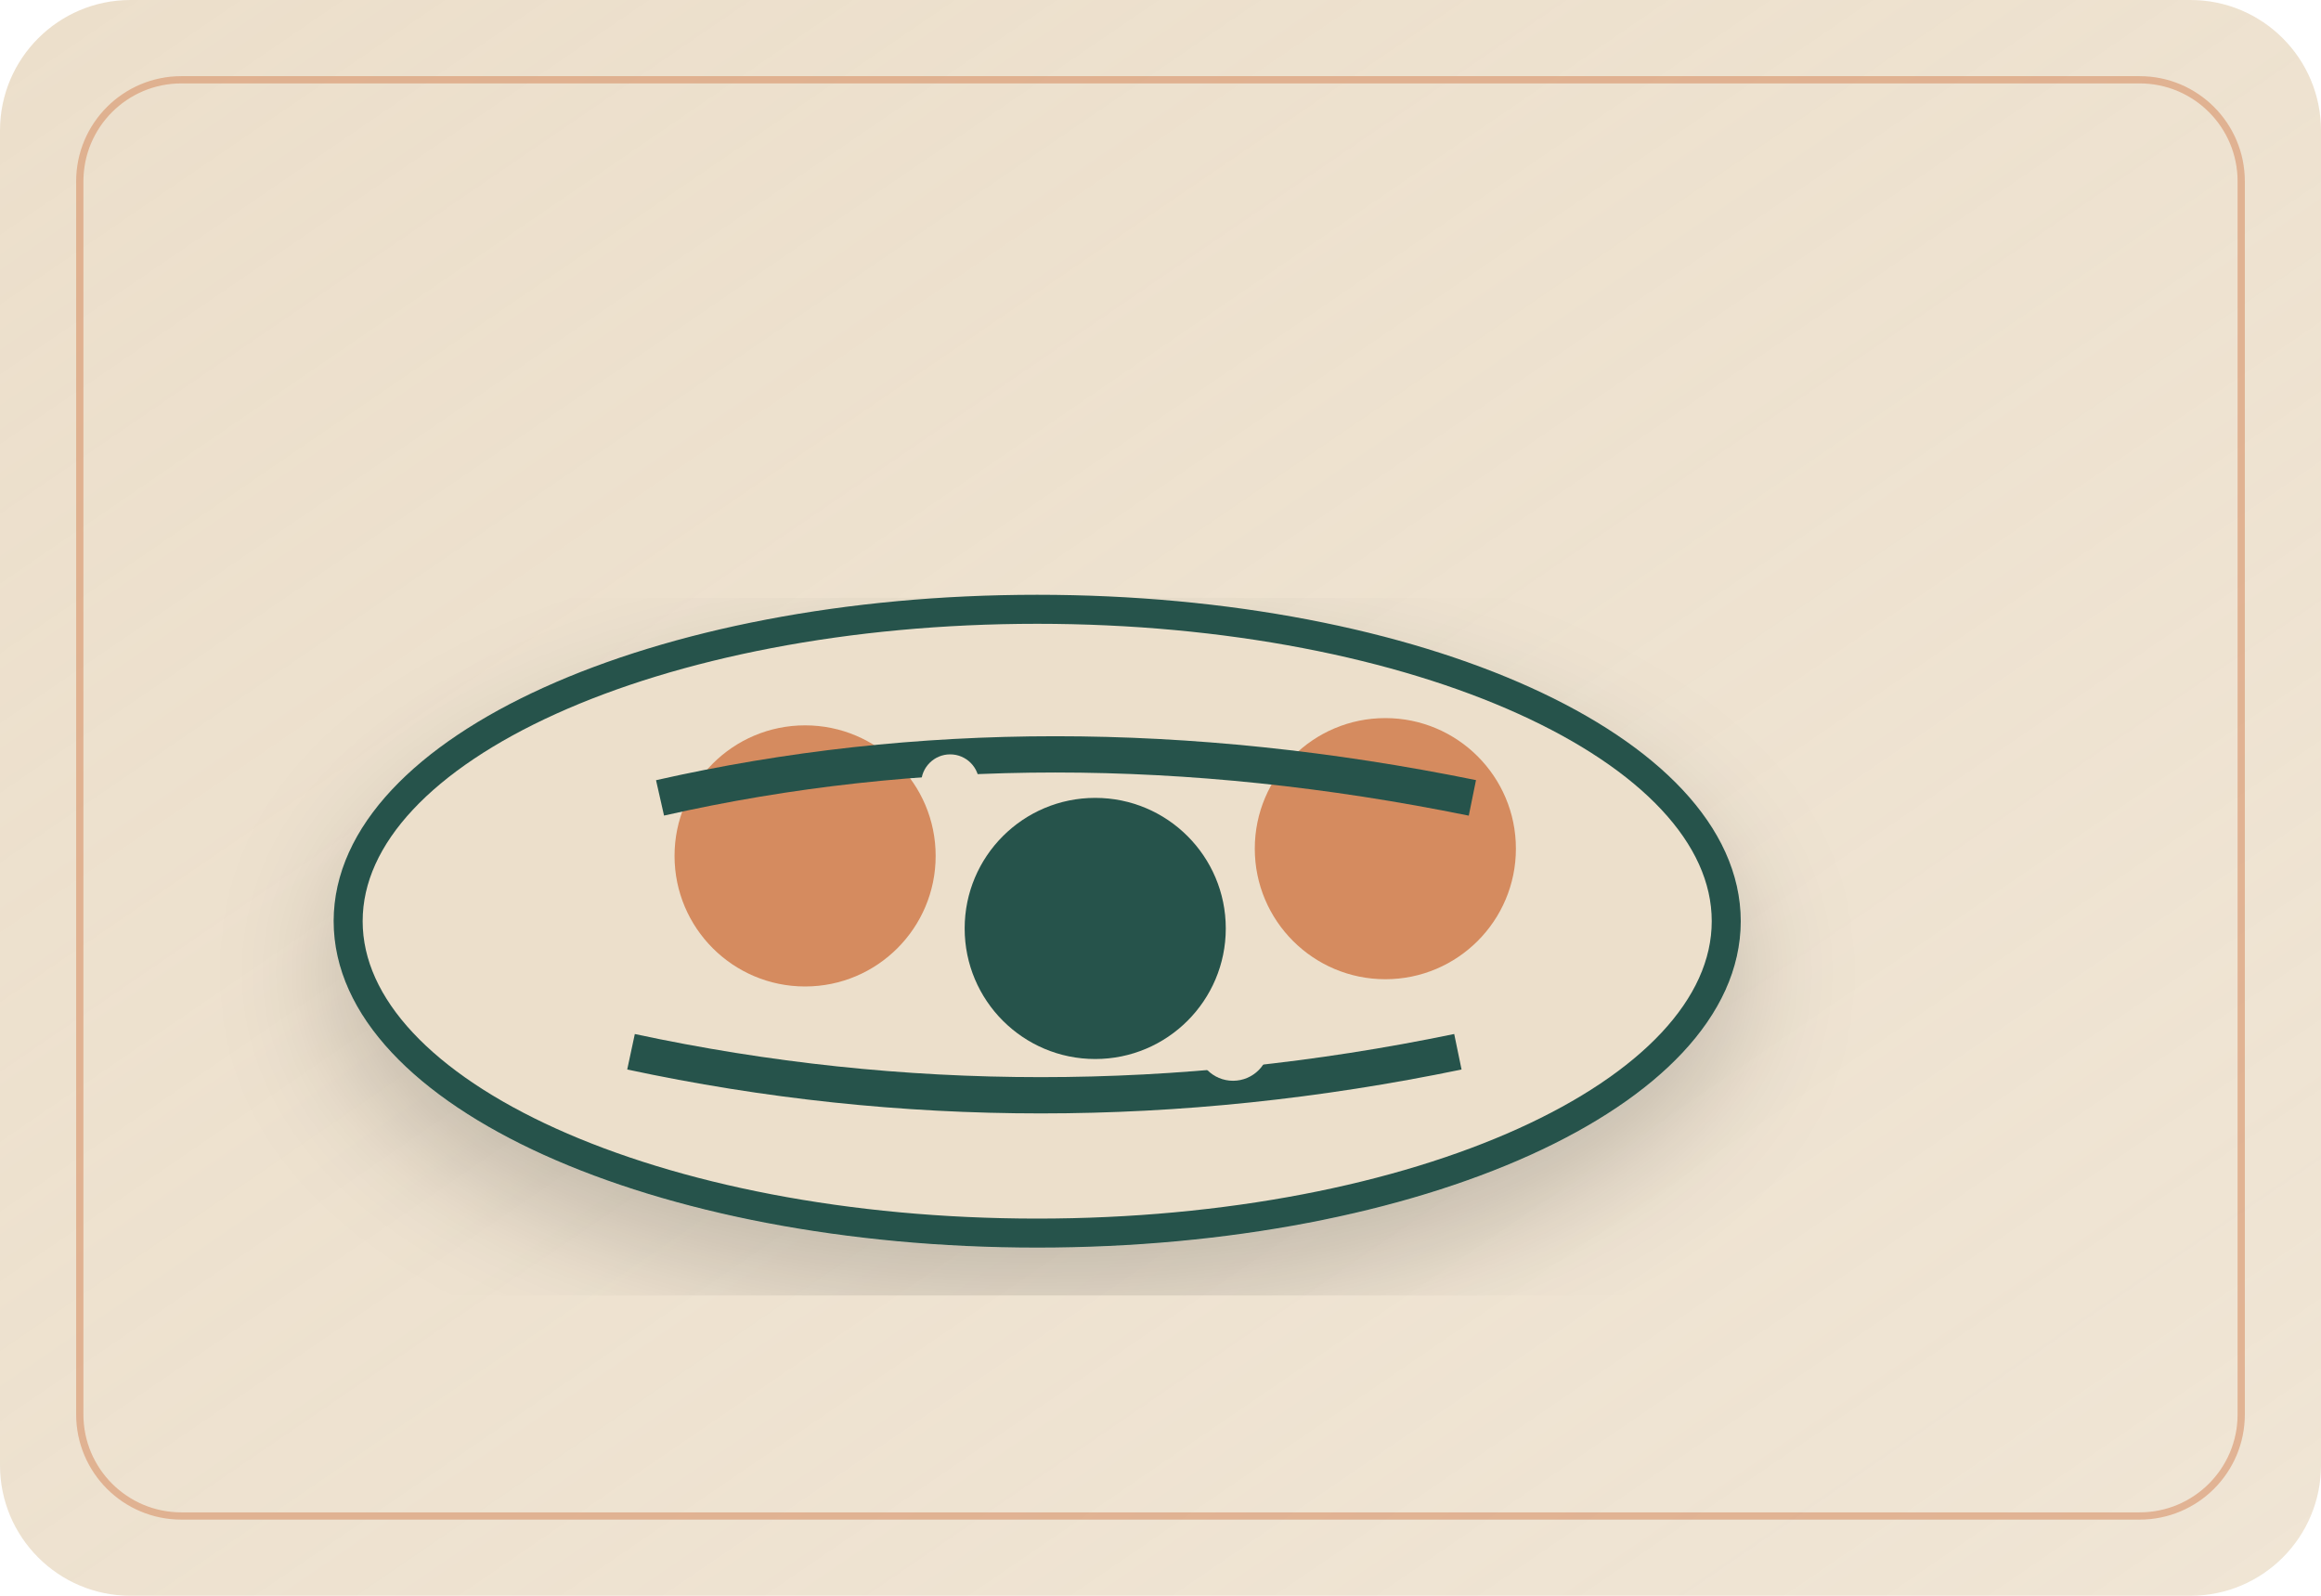
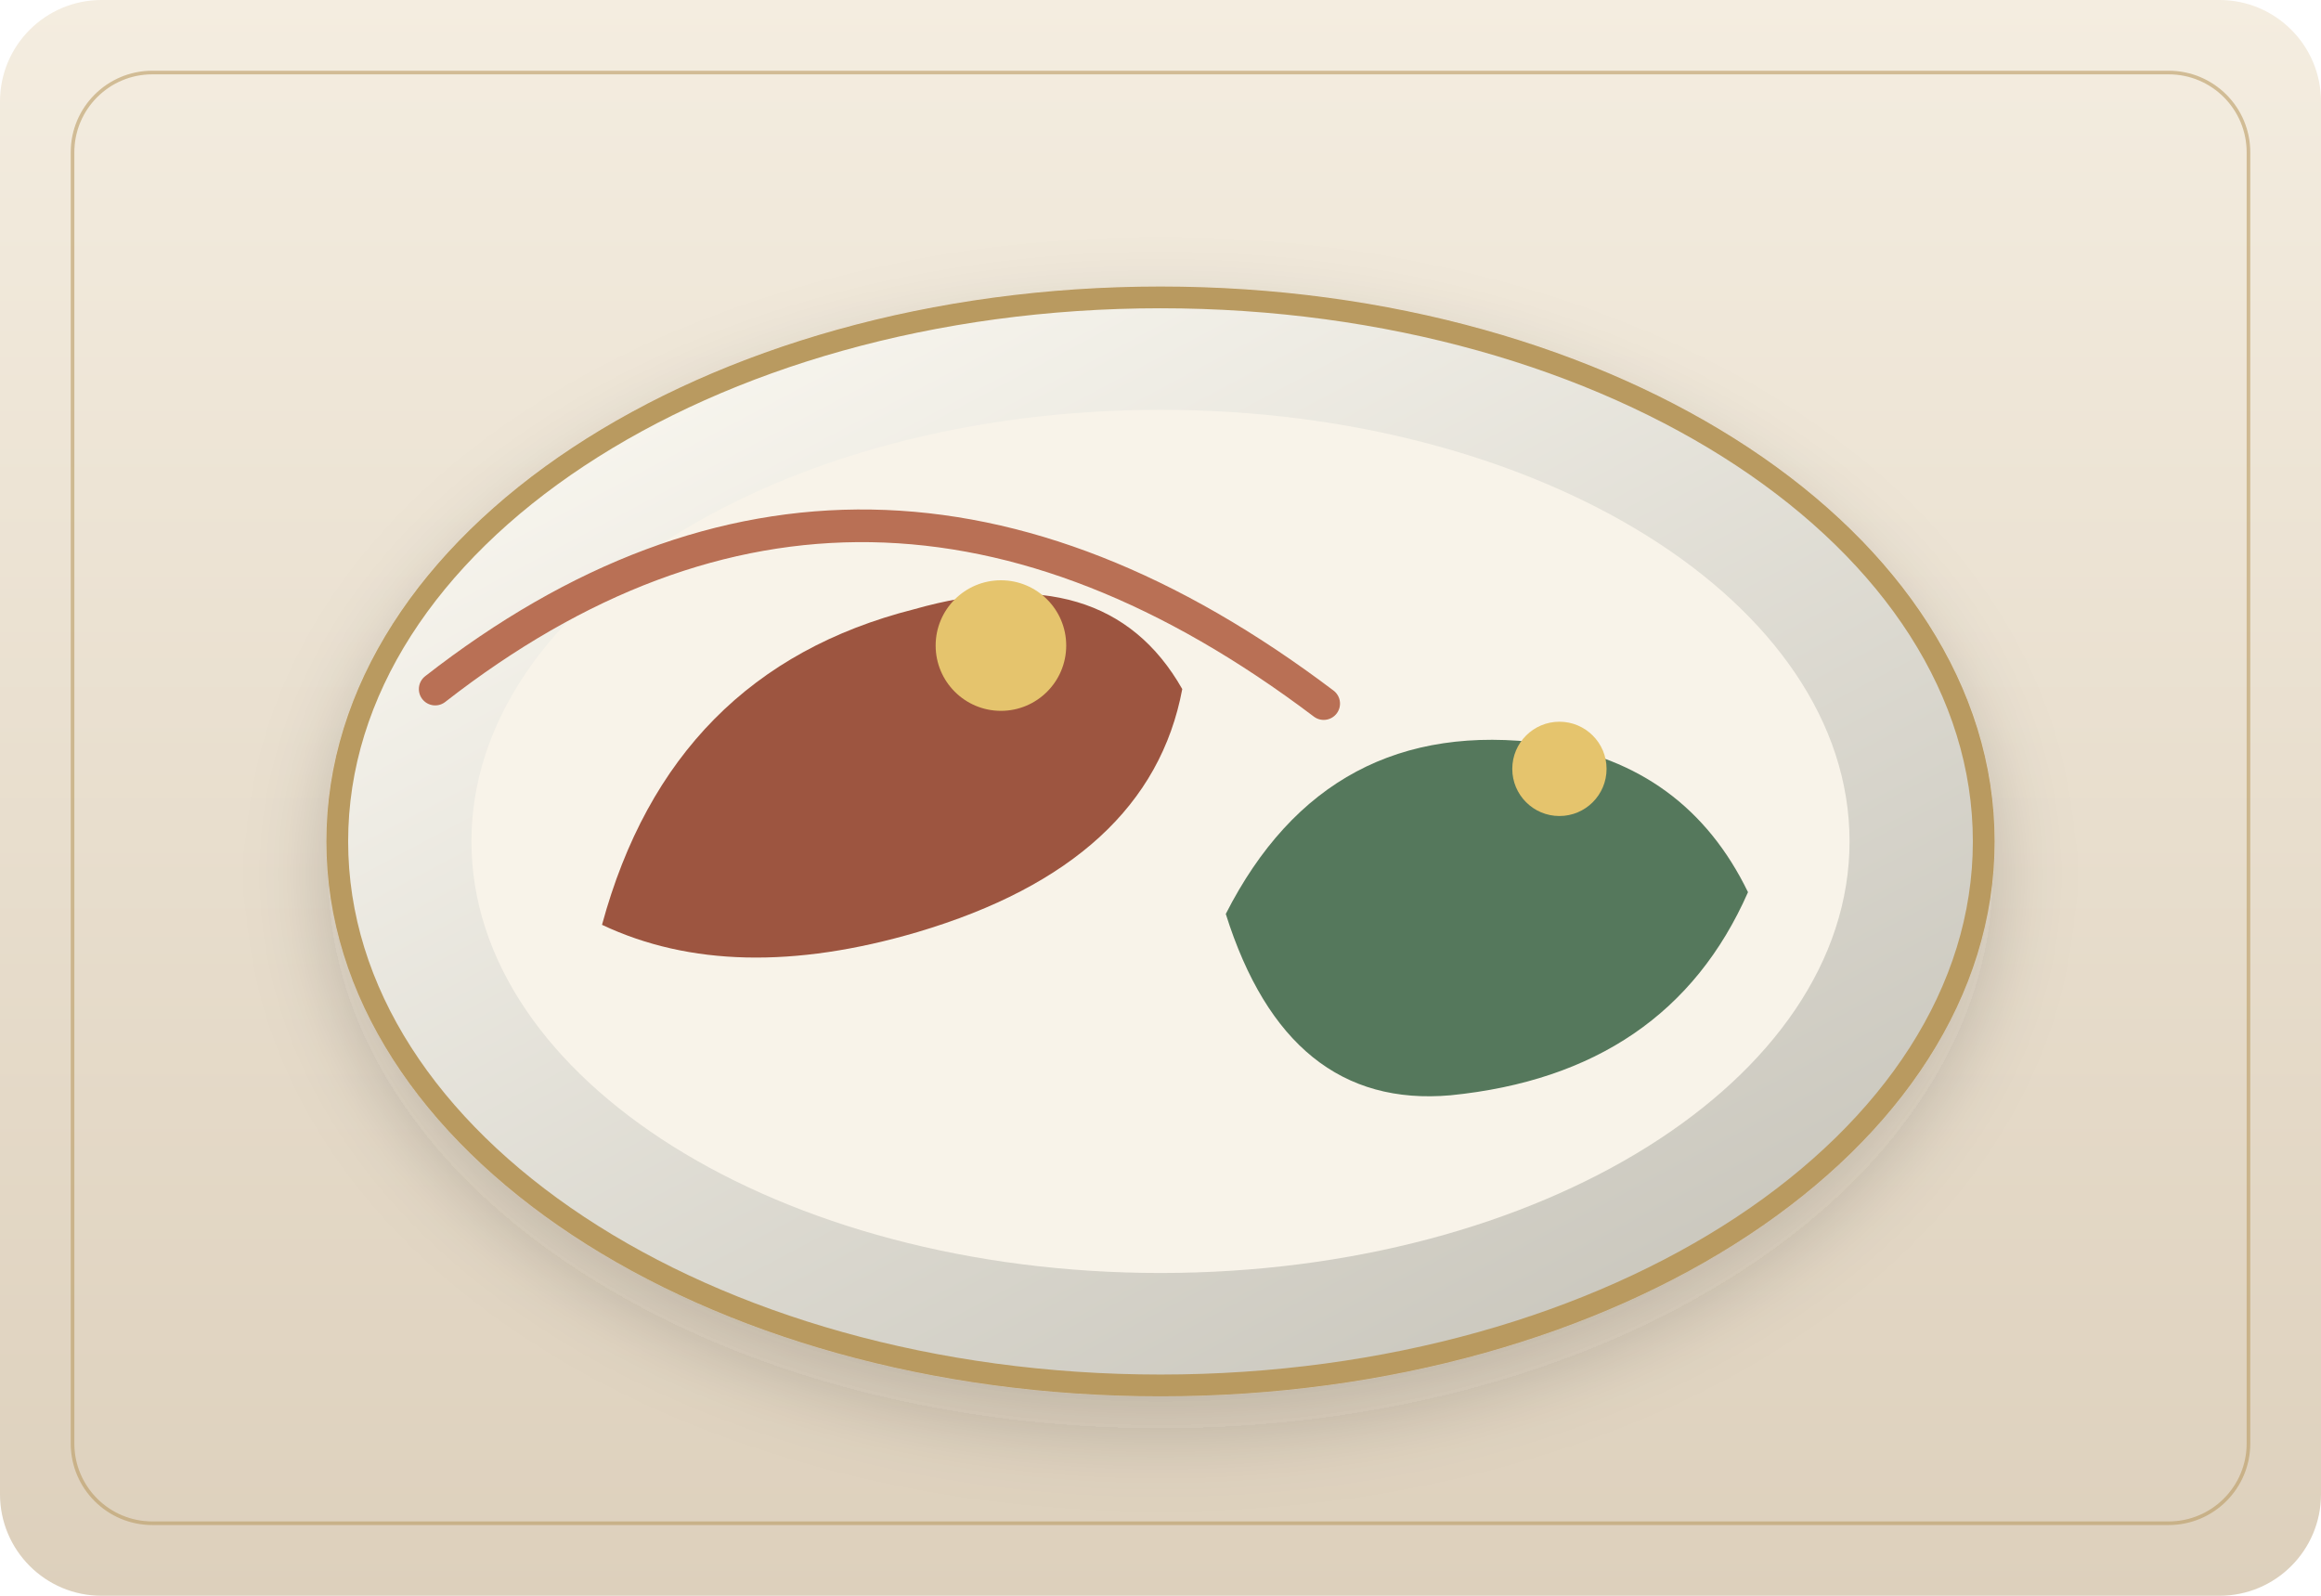
- <svg xmlns="http://www.w3.org/2000/svg" width="320" height="220" viewBox="0 0 320 220">
+ <svg xmlns="http://www.w3.org/2000/svg" width="640" height="440" viewBox="0 0 640 440" role="img">
  <defs>
-     <linearGradient id="g" x2="1" y2="1">
-       <stop stop-color="#ecdfcb" />
-       <stop offset="1" stop-color="#ecdfcb" stop-opacity=".82" />
+     <linearGradient id="paper" x2="0" y2="1">
+       <stop stop-color="#f4ede0" />
+       <stop offset="1" stop-color="#ddd0bc" />
    </linearGradient>
-     <filter id="s">
-       <feDropShadow dx="0" dy="7" stdDeviation="8" flood-color="#15110d" flood-opacity=".18" />
+     <linearGradient id="felt" x2="1" y2="1">
+       <stop stop-color="#315d4b" />
+       <stop offset="1" stop-color="#183b31" />
+     </linearGradient>
+     <linearGradient id="ceramic" x2=".8" y2="1">
+       <stop stop-color="#fffdf6" />
+       <stop offset="1" stop-color="#c8c5bb" />
+     </linearGradient>
+     <filter id="shadow" x="-20%" y="-20%" width="140%" height="150%">
+       <feDropShadow dx="0" dy="9" stdDeviation="11" flood-color="#20231f" flood-opacity=".18" />
    </filter>
  </defs>
-   <rect width="320" height="220" rx="18" fill="url(#g)" />
-   <rect x="11" y="11" width="298" height="198" rx="14" fill="none" stroke="#d58b5f" stroke-opacity=".55" />
-   <g filter="url(#s)">
-     <ellipse cx="143" cy="127" rx="95" ry="43" fill="#ecdfcb" stroke="#25534b" stroke-width="4" />
-     <circle cx="111" cy="118" r="18" fill="#d58b5f" />
-     <circle cx="151" cy="128" r="18" fill="#25534b" />
-     <circle cx="191" cy="117" r="18" fill="#d58b5f" />
-     <path d="M87 145 Q143 157 201 145 M91 110 Q144 98 203 110" stroke="#25534b" stroke-width="5" fill="none" />
-     <circle cx="131" cy="108" r="4" fill="#ecdfcb" />
-     <circle cx="170" cy="144" r="5" fill="#ecdfcb" />
+   <rect width="640" height="440" rx="28" fill="url(#paper)" />
+   <rect x="20" y="20" width="600" height="400" rx="22" fill="none" stroke="#b99a61" stroke-opacity=".58" />
+   <g filter="url(#shadow)">
+     <ellipse cx="320" cy="232" rx="227" ry="150" fill="url(#ceramic)" stroke="#b99a61" stroke-width="6" />
+     <ellipse cx="320" cy="232" rx="190" ry="119" fill="#f8f3e9" />
+     <path d="M166 255q19-70 86-87 53-15 74 22-9 48-73 67-51 15-87-2" fill="#9d553f" />
+     <path d="M338 252q28-55 88-47 39 6 56 41-22 50-82 56-45 4-62-50" fill="#55785b" />
+     <circle cx="276" cy="178" r="18" fill="#e5c46d" />
+     <circle cx="430" cy="212" r="13" fill="#e5c46d" />
+     <path d="M120 190q118-92 245 4" fill="none" stroke="#b96f54" stroke-width="9" stroke-linecap="round" />
  </g>
</svg>
